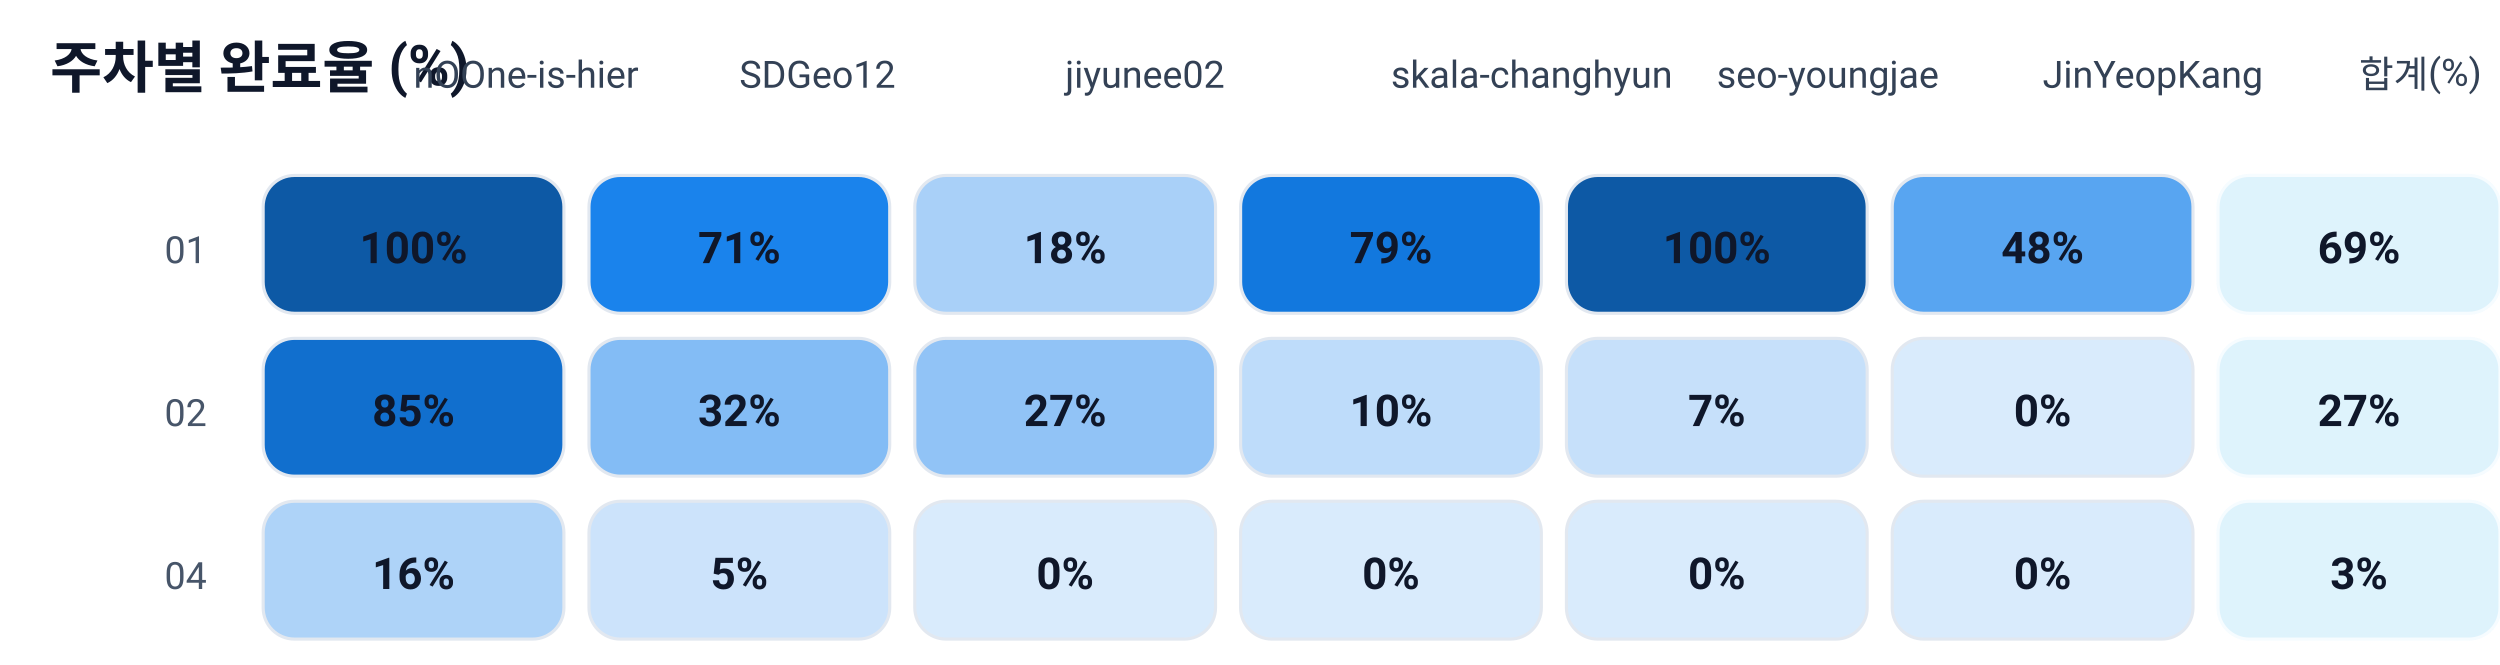
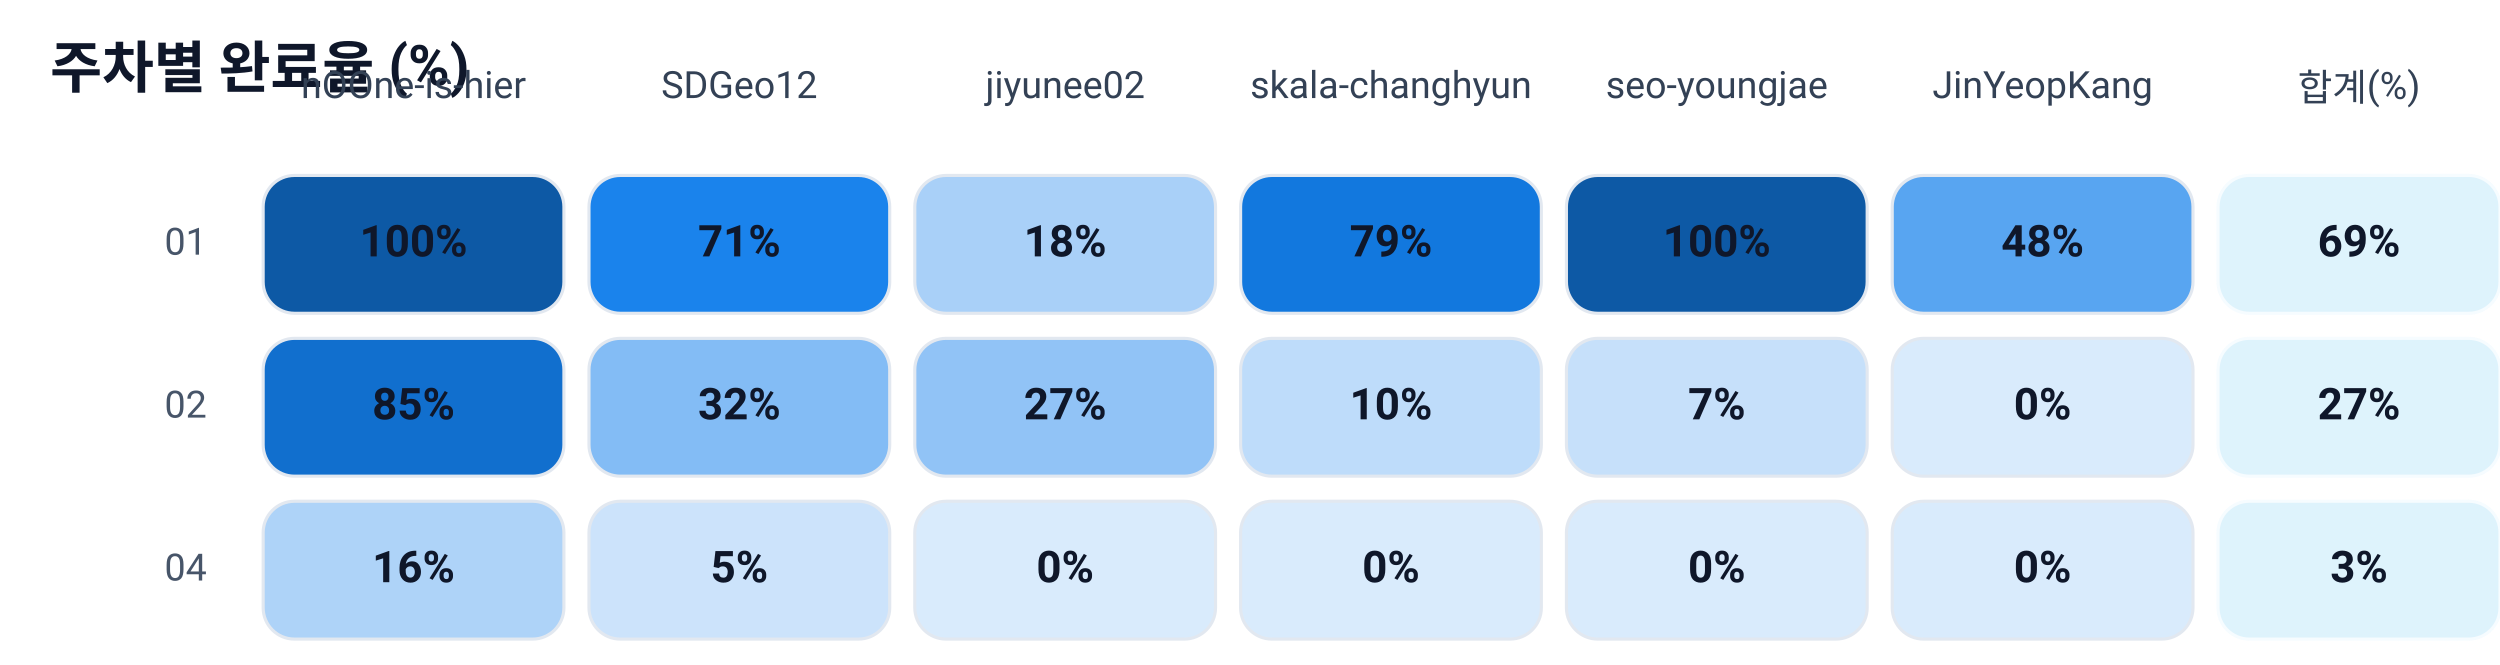
<svg xmlns="http://www.w3.org/2000/svg" viewBox="0 0 798 212" role="img">
  <style>
      @keyframes pop { 0%{opacity:0; transform:scale(0.96)} 100%{opacity:1; transform:scale(1)} }
-       svg {
-         font-family: ui-sans-serif, system-ui, -apple-system, "Segoe UI", Roboto, "Noto Sans KR", "Apple SD Gothic Neo", "Malgun Gothic", sans-serif;
-         background: #ffffff;
+       svg { font-family: ui-sans-serif, system-ui, -apple-system, "Segoe UI", Roboto, "Noto Sans KR", "Apple SD Gothic Neo", "Malgun Gothic", sans-serif; background: #ffffff; }
+       .title { font-weight: 700; font-size: 18px; fill: #0f172a; }
+       .colhdr { font-size: 12px; fill: #334155; }
+       .rowlabel text { font-size: 12px; fill: #475569; }
+       /* translate는 바깥 g, 애니메이션은 안쪽 g(.cell-anim) */
+       .cell-anim {
+         animation: pop .45s ease both;
+         transform-box: fill-box;
+         transform-origin: 50% 50%;
      }
-       .title {
-         font-weight: 700; font-size: 18px; fill: #0f172a;
-       }
-       .colhdr {
-         font-size: 12px; fill: #334155;
-       }
-       .rowlabel text {
-         font-size: 12px; fill: #475569;
-       }
-       .cell {
-         animation: pop .45s ease both;
-       }
-       .cell rect {
-         stroke: #e2e8f0; stroke-width: 1;
-       }
-       .cell.avg rect {
-         fill: #0ea5e9; opacity:.14; stroke: #bae6fd;
-       }
-       .pct {
-         fill: #0f172a; font-size: 14px; font-weight: 700; text-anchor: middle;
-       }
+       .cell-anim rect { stroke: #e2e8f0; stroke-width: 1; }
+       .cell-anim.avg rect { fill: #0ea5e9; opacity:.14; stroke: #bae6fd; }
+       .pct { fill: #0f172a; font-size: 14px; font-weight: 700; }
    </style>
  <text class="title" x="16" y="28">주차별 완료율 (%)</text>
  <g transform="translate(84,28)">
-     <text class="colhdr" x="48.0" y="0">nOOne-is-hier</text>
+     <text class="colhdr" x="48.0" y="0" text-anchor="middle" dominant-baseline="middle">nOOne-is-hier</text>
  </g>
  <g transform="translate(188,28)">
-     <text class="colhdr" x="48.0" y="0">SDGeo12</text>
+     <text class="colhdr" x="48.0" y="0" text-anchor="middle" dominant-baseline="middle">SDGeo12</text>
  </g>
  <g transform="translate(292,28)">
-     <text class="colhdr" x="48.0" y="0">jiyunee02</text>
+     <text class="colhdr" x="48.0" y="0" text-anchor="middle" dominant-baseline="middle">jiyunee02</text>
  </g>
  <g transform="translate(396,28)">
-     <text class="colhdr" x="48.0" y="0">skala-changhyun</text>
+     <text class="colhdr" x="48.0" y="0" text-anchor="middle" dominant-baseline="middle">skala-changhyun</text>
  </g>
  <g transform="translate(500,28)">
-     <text class="colhdr" x="48.0" y="0">seo-youngjae</text>
+     <text class="colhdr" x="48.0" y="0" text-anchor="middle" dominant-baseline="middle">seo-youngjae</text>
  </g>
  <g transform="translate(604,28)">
-     <text class="colhdr" x="48.0" y="0">JinYeopKang</text>
+     <text class="colhdr" x="48.0" y="0" text-anchor="middle" dominant-baseline="middle">JinYeopKang</text>
  </g>
  <g transform="translate(708,28)">
-     <text class="colhdr" x="45.0" y="0">합계(%)</text>
+     <text class="colhdr" x="45.0" y="0" text-anchor="middle" dominant-baseline="middle">합계(%)</text>
  </g>
  <g class="rowlabel" transform="translate(72,78.0)">
-     <text x="-6" y="6" text-anchor="end">01</text>
+     <text x="-6" y="0" text-anchor="end" dominant-baseline="middle">01</text>
  </g>
-   <g class="cell" style="animation-delay:0.00s" transform="translate(84,56)">
-     <rect rx="10" ry="10" width="96" height="44" fill="hsl(210, 85%, 35.0%)" />
-     <text class="pct" x="48.0" y="28.0">100%</text>
+   <g transform="translate(84,56)">
+     <g class="cell-anim" style="animation-delay:0.00s">
+       <rect rx="10" ry="10" width="96" height="44" fill="hsl(210, 85%, 35.0%)" />
+       <text class="pct" x="48.0" y="22.0" text-anchor="middle" dominant-baseline="middle">100%</text>
+     </g>
  </g>
-   <g class="cell" style="animation-delay:0.03s" transform="translate(188,56)">
-     <rect rx="10" ry="10" width="96" height="44" fill="hsl(210, 85%, 51.5%)" />
-     <text class="pct" x="48.0" y="28.0">71%</text>
+   <g transform="translate(188,56)">
+     <g class="cell-anim" style="animation-delay:0.03s">
+       <rect rx="10" ry="10" width="96" height="44" fill="hsl(210, 85%, 51.5%)" />
+       <text class="pct" x="48.0" y="22.0" text-anchor="middle" dominant-baseline="middle">71%</text>
+     </g>
  </g>
-   <g class="cell" style="animation-delay:0.06s" transform="translate(292,56)">
-     <rect rx="10" ry="10" width="96" height="44" fill="hsl(210, 85%, 81.7%)" />
-     <text class="pct" x="48.0" y="28.0">18%</text>
+   <g transform="translate(292,56)">
+     <g class="cell-anim" style="animation-delay:0.06s">
+       <rect rx="10" ry="10" width="96" height="44" fill="hsl(210, 85%, 81.7%)" />
+       <text class="pct" x="48.0" y="22.0" text-anchor="middle" dominant-baseline="middle">18%</text>
+     </g>
  </g>
-   <g class="cell" style="animation-delay:0.09s" transform="translate(396,56)">
-     <rect rx="10" ry="10" width="96" height="44" fill="hsl(210, 85%, 47.0%)" />
-     <text class="pct" x="48.0" y="28.0">79%</text>
+   <g transform="translate(396,56)">
+     <g class="cell-anim" style="animation-delay:0.09s">
+       <rect rx="10" ry="10" width="96" height="44" fill="hsl(210, 85%, 47.0%)" />
+       <text class="pct" x="48.0" y="22.0" text-anchor="middle" dominant-baseline="middle">79%</text>
+     </g>
  </g>
-   <g class="cell" style="animation-delay:0.12s" transform="translate(500,56)">
-     <rect rx="10" ry="10" width="96" height="44" fill="hsl(210, 85%, 35.0%)" />
-     <text class="pct" x="48.0" y="28.0">100%</text>
+   <g transform="translate(500,56)">
+     <g class="cell-anim" style="animation-delay:0.12s">
+       <rect rx="10" ry="10" width="96" height="44" fill="hsl(210, 85%, 35.0%)" />
+       <text class="pct" x="48.0" y="22.0" text-anchor="middle" dominant-baseline="middle">100%</text>
+     </g>
  </g>
-   <g class="cell" style="animation-delay:0.15s" transform="translate(604,56)">
-     <rect rx="10" ry="10" width="96" height="44" fill="hsl(210, 85%, 64.6%)" />
-     <text class="pct" x="48.0" y="28.0">48%</text>
+   <g transform="translate(604,56)">
+     <g class="cell-anim" style="animation-delay:0.15s">
+       <rect rx="10" ry="10" width="96" height="44" fill="hsl(210, 85%, 64.6%)" />
+       <text class="pct" x="48.0" y="22.0" text-anchor="middle" dominant-baseline="middle">48%</text>
+     </g>
  </g>
-   <g class="cell avg" style="animation-delay:0.18s" transform="translate(708,56)">
-     <rect rx="10" ry="10" width="90" height="44" />
-     <text class="pct" x="45.0" y="28.0">69%</text>
+   <g transform="translate(708,56)">
+     <g class="cell-anim avg" style="animation-delay:0.18s">
+       <rect rx="10" ry="10" width="90" height="44" />
+       <text class="pct" x="45.0" y="22.0" text-anchor="middle" dominant-baseline="middle">69%</text>
+     </g>
  </g>
  <g class="rowlabel" transform="translate(72,130.0)">
-     <text x="-6" y="6" text-anchor="end">02</text>
+     <text x="-6" y="0" text-anchor="end" dominant-baseline="middle">02</text>
  </g>
-   <g class="cell" style="animation-delay:0.18s" transform="translate(84,108)">
-     <rect rx="10" ry="10" width="96" height="44" fill="hsl(210, 85%, 43.6%)" />
-     <text class="pct" x="48.0" y="28.0">85%</text>
+   <g transform="translate(84,108)">
+     <g class="cell-anim" style="animation-delay:0.18s">
+       <rect rx="10" ry="10" width="96" height="44" fill="hsl(210, 85%, 43.6%)" />
+       <text class="pct" x="48.0" y="22.0" text-anchor="middle" dominant-baseline="middle">85%</text>
+     </g>
  </g>
-   <g class="cell" style="animation-delay:0.21s" transform="translate(188,108)">
-     <rect rx="10" ry="10" width="96" height="44" fill="hsl(210, 85%, 73.8%)" />
-     <text class="pct" x="48.0" y="28.0">32%</text>
+   <g transform="translate(188,108)">
+     <g class="cell-anim" style="animation-delay:0.21s">
+       <rect rx="10" ry="10" width="96" height="44" fill="hsl(210, 85%, 73.8%)" />
+       <text class="pct" x="48.0" y="22.0" text-anchor="middle" dominant-baseline="middle">32%</text>
+     </g>
  </g>
-   <g class="cell" style="animation-delay:0.24s" transform="translate(292,108)">
-     <rect rx="10" ry="10" width="96" height="44" fill="hsl(210, 85%, 76.6%)" />
-     <text class="pct" x="48.0" y="28.0">27%</text>
+   <g transform="translate(292,108)">
+     <g class="cell-anim" style="animation-delay:0.24s">
+       <rect rx="10" ry="10" width="96" height="44" fill="hsl(210, 85%, 76.6%)" />
+       <text class="pct" x="48.0" y="22.0" text-anchor="middle" dominant-baseline="middle">27%</text>
+     </g>
  </g>
-   <g class="cell" style="animation-delay:0.27s" transform="translate(396,108)">
-     <rect rx="10" ry="10" width="96" height="44" fill="hsl(210, 85%, 86.3%)" />
-     <text class="pct" x="48.0" y="28.0">10%</text>
+   <g transform="translate(396,108)">
+     <g class="cell-anim" style="animation-delay:0.27s">
+       <rect rx="10" ry="10" width="96" height="44" fill="hsl(210, 85%, 86.3%)" />
+       <text class="pct" x="48.0" y="22.0" text-anchor="middle" dominant-baseline="middle">10%</text>
+     </g>
  </g>
-   <g class="cell" style="animation-delay:0.30s" transform="translate(500,108)">
-     <rect rx="10" ry="10" width="96" height="44" fill="hsl(210, 85%, 88.0%)" />
-     <text class="pct" x="48.0" y="28.0">7%</text>
+   <g transform="translate(500,108)">
+     <g class="cell-anim" style="animation-delay:0.30s">
+       <rect rx="10" ry="10" width="96" height="44" fill="hsl(210, 85%, 88.0%)" />
+       <text class="pct" x="48.0" y="22.0" text-anchor="middle" dominant-baseline="middle">7%</text>
+     </g>
  </g>
-   <g class="cell" style="animation-delay:0.33s" transform="translate(604,108)">
-     <rect rx="10" ry="10" width="96" height="44" fill="hsl(210, 85%, 92.0%)" />
-     <text class="pct" x="48.0" y="28.0">0%</text>
+   <g transform="translate(604,108)">
+     <g class="cell-anim" style="animation-delay:0.33s">
+       <rect rx="10" ry="10" width="96" height="44" fill="hsl(210, 85%, 92.0%)" />
+       <text class="pct" x="48.0" y="22.0" text-anchor="middle" dominant-baseline="middle">0%</text>
+     </g>
  </g>
-   <g class="cell avg" style="animation-delay:0.36s" transform="translate(708,108)">
-     <rect rx="10" ry="10" width="90" height="44" />
-     <text class="pct" x="45.0" y="28.0">27%</text>
+   <g transform="translate(708,108)">
+     <g class="cell-anim avg" style="animation-delay:0.36s">
+       <rect rx="10" ry="10" width="90" height="44" />
+       <text class="pct" x="45.0" y="22.0" text-anchor="middle" dominant-baseline="middle">27%</text>
+     </g>
  </g>
  <g class="rowlabel" transform="translate(72,182.0)">
-     <text x="-6" y="6" text-anchor="end">04</text>
+     <text x="-6" y="0" text-anchor="end" dominant-baseline="middle">04</text>
  </g>
-   <g class="cell" style="animation-delay:0.36s" transform="translate(84,160)">
-     <rect rx="10" ry="10" width="96" height="44" fill="hsl(210, 85%, 82.9%)" />
-     <text class="pct" x="48.0" y="28.0">16%</text>
+   <g transform="translate(84,160)">
+     <g class="cell-anim" style="animation-delay:0.36s">
+       <rect rx="10" ry="10" width="96" height="44" fill="hsl(210, 85%, 82.9%)" />
+       <text class="pct" x="48.0" y="22.0" text-anchor="middle" dominant-baseline="middle">16%</text>
+     </g>
  </g>
-   <g class="cell" style="animation-delay:0.39s" transform="translate(188,160)">
-     <rect rx="10" ry="10" width="96" height="44" fill="hsl(210, 85%, 89.2%)" />
-     <text class="pct" x="48.0" y="28.0">5%</text>
+   <g transform="translate(188,160)">
+     <g class="cell-anim" style="animation-delay:0.39s">
+       <rect rx="10" ry="10" width="96" height="44" fill="hsl(210, 85%, 89.2%)" />
+       <text class="pct" x="48.0" y="22.0" text-anchor="middle" dominant-baseline="middle">5%</text>
+     </g>
  </g>
-   <g class="cell" style="animation-delay:0.42s" transform="translate(292,160)">
-     <rect rx="10" ry="10" width="96" height="44" fill="hsl(210, 85%, 92.0%)" />
-     <text class="pct" x="48.0" y="28.0">0%</text>
+   <g transform="translate(292,160)">
+     <g class="cell-anim" style="animation-delay:0.42s">
+       <rect rx="10" ry="10" width="96" height="44" fill="hsl(210, 85%, 92.0%)" />
+       <text class="pct" x="48.0" y="22.0" text-anchor="middle" dominant-baseline="middle">0%</text>
+     </g>
  </g>
-   <g class="cell" style="animation-delay:0.45s" transform="translate(396,160)">
-     <rect rx="10" ry="10" width="96" height="44" fill="hsl(210, 85%, 92.0%)" />
-     <text class="pct" x="48.0" y="28.0">0%</text>
+   <g transform="translate(396,160)">
+     <g class="cell-anim" style="animation-delay:0.45s">
+       <rect rx="10" ry="10" width="96" height="44" fill="hsl(210, 85%, 92.0%)" />
+       <text class="pct" x="48.0" y="22.0" text-anchor="middle" dominant-baseline="middle">0%</text>
+     </g>
  </g>
-   <g class="cell" style="animation-delay:0.48s" transform="translate(500,160)">
-     <rect rx="10" ry="10" width="96" height="44" fill="hsl(210, 85%, 92.0%)" />
-     <text class="pct" x="48.0" y="28.0">0%</text>
+   <g transform="translate(500,160)">
+     <g class="cell-anim" style="animation-delay:0.48s">
+       <rect rx="10" ry="10" width="96" height="44" fill="hsl(210, 85%, 92.0%)" />
+       <text class="pct" x="48.0" y="22.0" text-anchor="middle" dominant-baseline="middle">0%</text>
+     </g>
  </g>
-   <g class="cell" style="animation-delay:0.51s" transform="translate(604,160)">
-     <rect rx="10" ry="10" width="96" height="44" fill="hsl(210, 85%, 92.0%)" />
-     <text class="pct" x="48.0" y="28.0">0%</text>
+   <g transform="translate(604,160)">
+     <g class="cell-anim" style="animation-delay:0.51s">
+       <rect rx="10" ry="10" width="96" height="44" fill="hsl(210, 85%, 92.0%)" />
+       <text class="pct" x="48.0" y="22.0" text-anchor="middle" dominant-baseline="middle">0%</text>
+     </g>
  </g>
-   <g class="cell avg" style="animation-delay:0.54s" transform="translate(708,160)">
-     <rect rx="10" ry="10" width="90" height="44" />
-     <text class="pct" x="45.0" y="28.0">3%</text>
+   <g transform="translate(708,160)">
+     <g class="cell-anim avg" style="animation-delay:0.54s">
+       <rect rx="10" ry="10" width="90" height="44" />
+       <text class="pct" x="45.0" y="22.0" text-anchor="middle" dominant-baseline="middle">3%</text>
+     </g>
  </g>
</svg>
